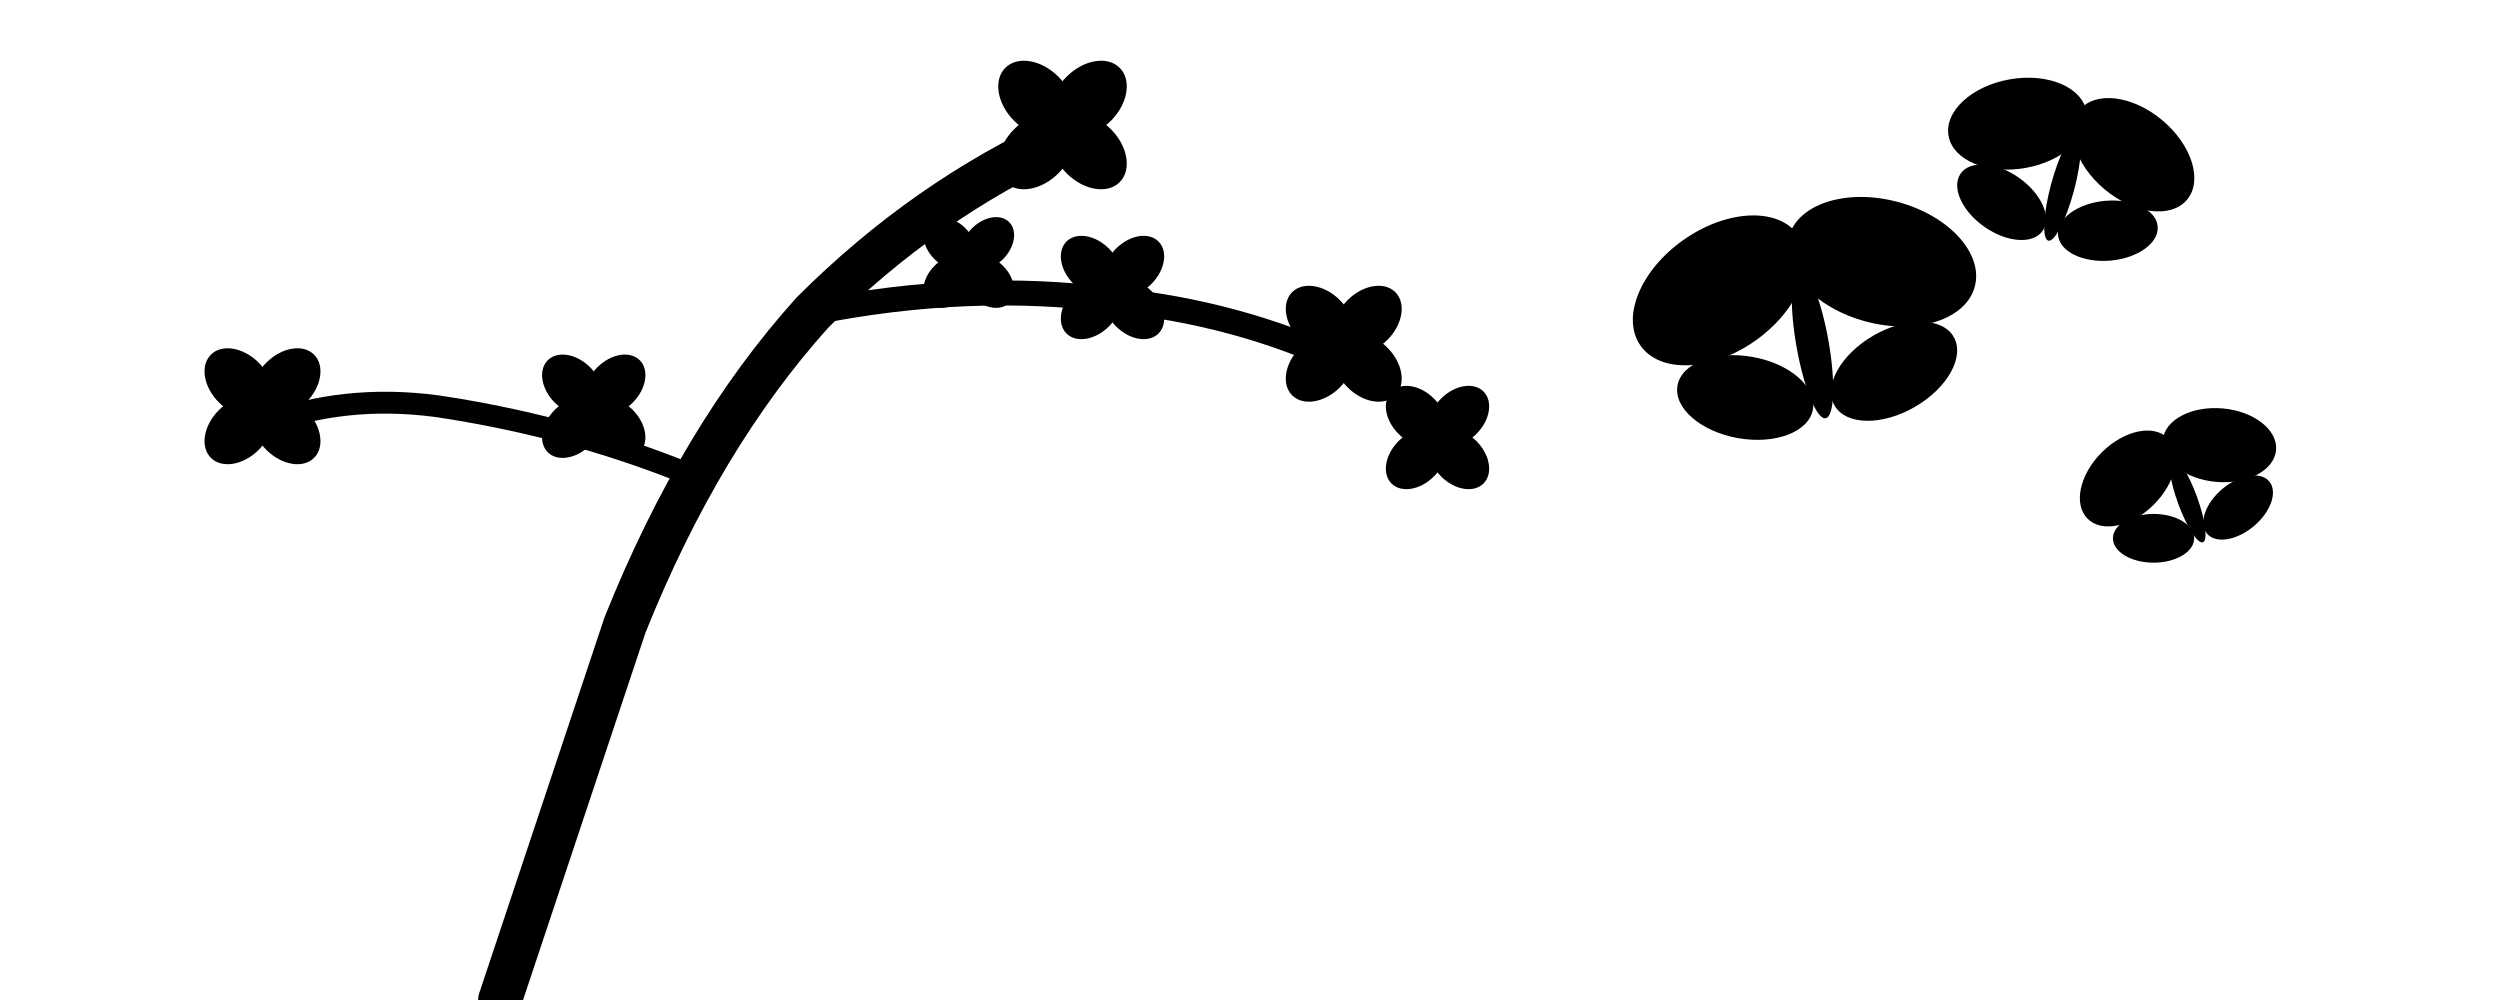
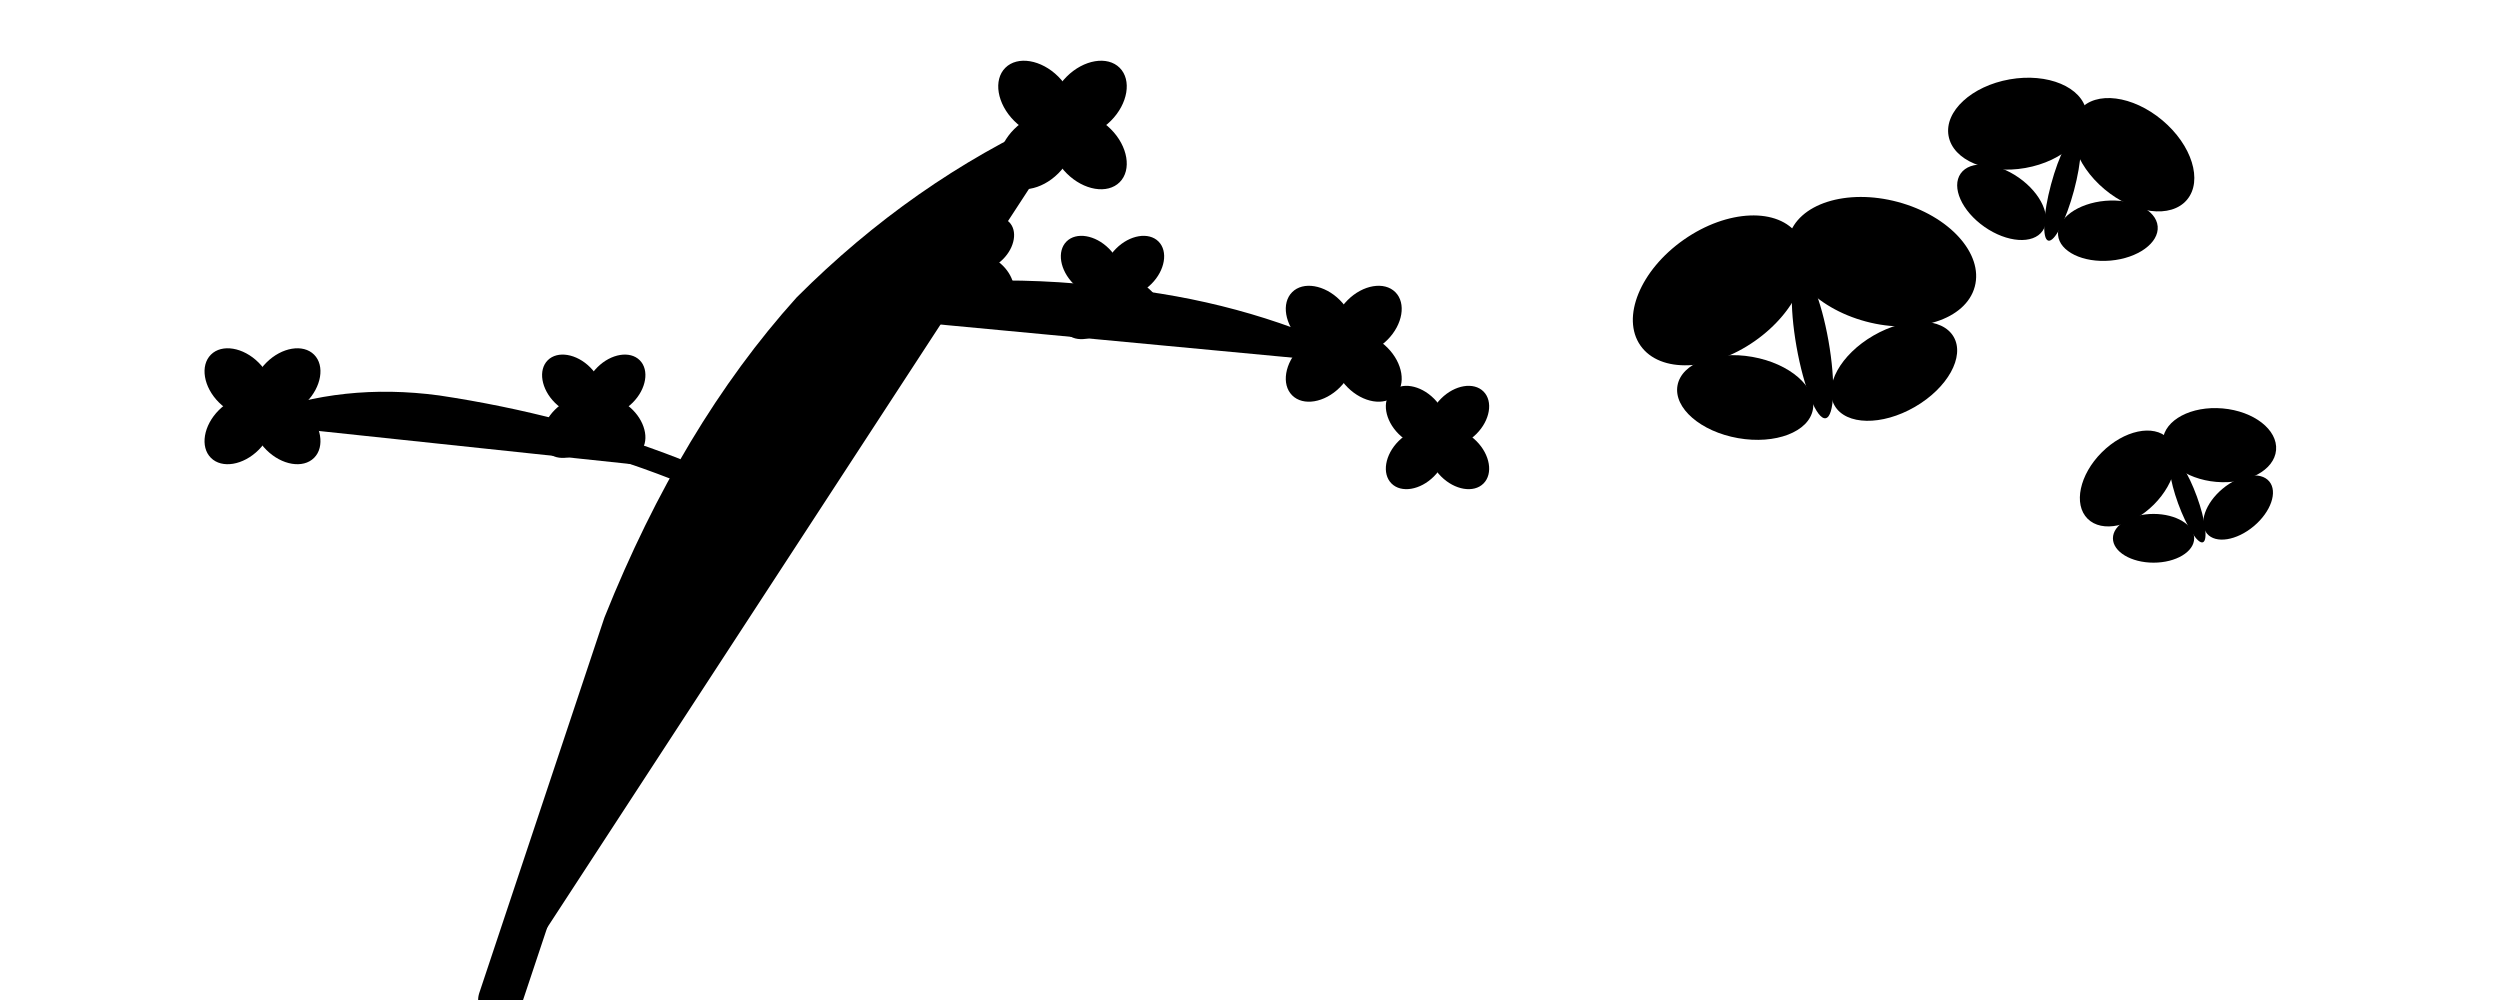
- <svg xmlns="http://www.w3.org/2000/svg" viewBox="0 0 400 160">
+ <svg xmlns="http://www.w3.org/2000/svg" viewBox="0 0 400 160" width="400" height="160">
  <g fill="currentColor">
-     <path d="M80,160 Q90,130 100,100 Q112,70 130,50 Q148,32 170,22" stroke="currentColor" stroke-width="7" fill="none" stroke-linecap="round" />
-     <path d="M130,50 Q155,45 178,48 Q198,50 215,58" stroke="currentColor" stroke-width="4" fill="none" stroke-linecap="round" />
-     <path d="M108,75 Q90,68 70,65 Q55,63 42,68" stroke="currentColor" stroke-width="3.5" fill="none" stroke-linecap="round" />
+     <path d="M80,160 Q90,130 100,100 Q112,70 130,50 Q148,32 170,22" stroke="currentColor" stroke-width="7" fill="currentColor" stroke-linecap="round" />
+     <path d="M130,50 Q155,45 178,48 Q198,50 215,58" stroke="currentColor" stroke-width="4" fill="currentColor" stroke-linecap="round" />
+     <path d="M108,75 Q90,68 70,65 Q55,63 42,68" stroke="currentColor" stroke-width="3.5" fill="currentColor" stroke-linecap="round" />
    <ellipse cx="174.2" cy="24.2" rx="5.0" ry="7.0" transform="rotate(135.0,174.2,24.2)" />
    <ellipse cx="165.8" cy="24.2" rx="5.0" ry="7.0" transform="rotate(225.0,165.8,24.2)" />
    <ellipse cx="165.8" cy="15.8" rx="5.0" ry="7.0" transform="rotate(315.0,165.8,15.8)" />
    <ellipse cx="174.2" cy="15.8" rx="5.0" ry="7.0" transform="rotate(405.0,174.2,15.8)" />
    <circle cx="170.0" cy="20.0" r="2.5" />
    <ellipse cx="218.8" cy="58.8" rx="4.5" ry="6.3" transform="rotate(135.0,218.8,58.8)" />
    <ellipse cx="211.2" cy="58.8" rx="4.5" ry="6.3" transform="rotate(225.0,211.2,58.8)" />
    <ellipse cx="211.2" cy="51.2" rx="4.5" ry="6.3" transform="rotate(315.0,211.2,51.2)" />
    <ellipse cx="218.8" cy="51.2" rx="4.5" ry="6.3" transform="rotate(405.0,218.8,51.2)" />
    <circle cx="215.0" cy="55.0" r="2.2" />
    <ellipse cx="45.8" cy="68.8" rx="4.5" ry="6.3" transform="rotate(135.0,45.8,68.8)" />
    <ellipse cx="38.2" cy="68.8" rx="4.5" ry="6.3" transform="rotate(225.0,38.2,68.8)" />
    <ellipse cx="38.2" cy="61.2" rx="4.5" ry="6.3" transform="rotate(315.0,38.2,61.2)" />
    <ellipse cx="45.8" cy="61.2" rx="4.5" ry="6.3" transform="rotate(405.0,45.8,61.2)" />
    <circle cx="42.0" cy="65.0" r="2.2" />
    <ellipse cx="181.4" cy="49.4" rx="4.0" ry="5.6" transform="rotate(135.0,181.4,49.4)" />
    <ellipse cx="174.6" cy="49.4" rx="4.0" ry="5.6" transform="rotate(225.0,174.6,49.4)" />
    <ellipse cx="174.6" cy="42.6" rx="4.0" ry="5.6" transform="rotate(315.0,174.6,42.6)" />
    <ellipse cx="181.4" cy="42.6" rx="4.0" ry="5.6" transform="rotate(405.0,181.4,42.6)" />
    <circle cx="178.0" cy="46.0" r="2.0" />
    <ellipse cx="158.0" cy="45.0" rx="3.5" ry="4.9" transform="rotate(135.0,158.0,45.0)" />
    <ellipse cx="152.0" cy="45.0" rx="3.5" ry="4.9" transform="rotate(225.0,152.0,45.0)" />
    <ellipse cx="152.0" cy="39.0" rx="3.5" ry="4.9" transform="rotate(315.0,152.0,39.0)" />
    <ellipse cx="158.0" cy="39.0" rx="3.5" ry="4.9" transform="rotate(405.0,158.0,39.0)" />
    <circle cx="155.0" cy="42.0" r="1.8" />
    <ellipse cx="98.4" cy="68.4" rx="4.0" ry="5.6" transform="rotate(135.0,98.4,68.4)" />
    <ellipse cx="91.6" cy="68.4" rx="4.0" ry="5.6" transform="rotate(225.0,91.6,68.4)" />
    <ellipse cx="91.6" cy="61.6" rx="4.0" ry="5.6" transform="rotate(315.0,91.6,61.6)" />
    <ellipse cx="98.4" cy="61.6" rx="4.0" ry="5.6" transform="rotate(405.0,98.4,61.6)" />
    <circle cx="95.0" cy="65.0" r="2.0" />
    <ellipse cx="233.4" cy="73.4" rx="4.0" ry="5.6" transform="rotate(135.0,233.4,73.4)" />
    <ellipse cx="226.6" cy="73.4" rx="4.0" ry="5.6" transform="rotate(225.0,226.6,73.4)" />
    <ellipse cx="226.6" cy="66.6" rx="4.0" ry="5.6" transform="rotate(315.0,226.6,66.6)" />
    <ellipse cx="233.4" cy="66.6" rx="4.0" ry="5.6" transform="rotate(405.0,233.4,66.6)" />
    <circle cx="230.0" cy="70.0" r="2.0" />
    <g transform="translate(290,55) rotate(-10)">
      <ellipse cx="-13.2" cy="-11.0" rx="15.4" ry="9.9" transform="rotate(-25,-13.2,-11.0)" />
      <ellipse cx="13.2" cy="-11.0" rx="15.4" ry="9.9" transform="rotate(25,13.2,-11.0)" />
      <ellipse cx="-12.1" cy="6.6" rx="11.0" ry="6.6" transform="rotate(20,-12.1,6.6)" />
      <ellipse cx="12.1" cy="6.6" rx="11.0" ry="6.6" transform="rotate(-20,12.1,6.6)" />
      <ellipse cx="0" cy="0" rx="2.6" ry="12.1" />
    </g>
    <g transform="translate(330,30) rotate(15)">
      <ellipse cx="-9.6" cy="-8.0" rx="11.2" ry="7.2" transform="rotate(-25,-9.6,-8.0)" />
      <ellipse cx="9.6" cy="-8.0" rx="11.2" ry="7.2" transform="rotate(25,9.6,-8.0)" />
      <ellipse cx="-8.8" cy="4.8" rx="8.0" ry="4.8" transform="rotate(20,-8.8,4.8)" />
      <ellipse cx="8.8" cy="4.8" rx="8.0" ry="4.8" transform="rotate(-20,8.8,4.8)" />
      <ellipse cx="0" cy="0" rx="1.9" ry="8.8" />
    </g>
    <g transform="translate(350,80) rotate(-20)">
      <ellipse cx="-7.8" cy="-6.5" rx="9.1" ry="5.9" transform="rotate(-25,-7.8,-6.5)" />
      <ellipse cx="7.8" cy="-6.5" rx="9.1" ry="5.9" transform="rotate(25,7.8,-6.5)" />
      <ellipse cx="-7.2" cy="3.9" rx="6.5" ry="3.9" transform="rotate(20,-7.2,3.9)" />
      <ellipse cx="7.2" cy="3.9" rx="6.5" ry="3.9" transform="rotate(-20,7.2,3.9)" />
      <ellipse cx="0" cy="0" rx="1.6" ry="7.2" />
    </g>
  </g>
</svg>
